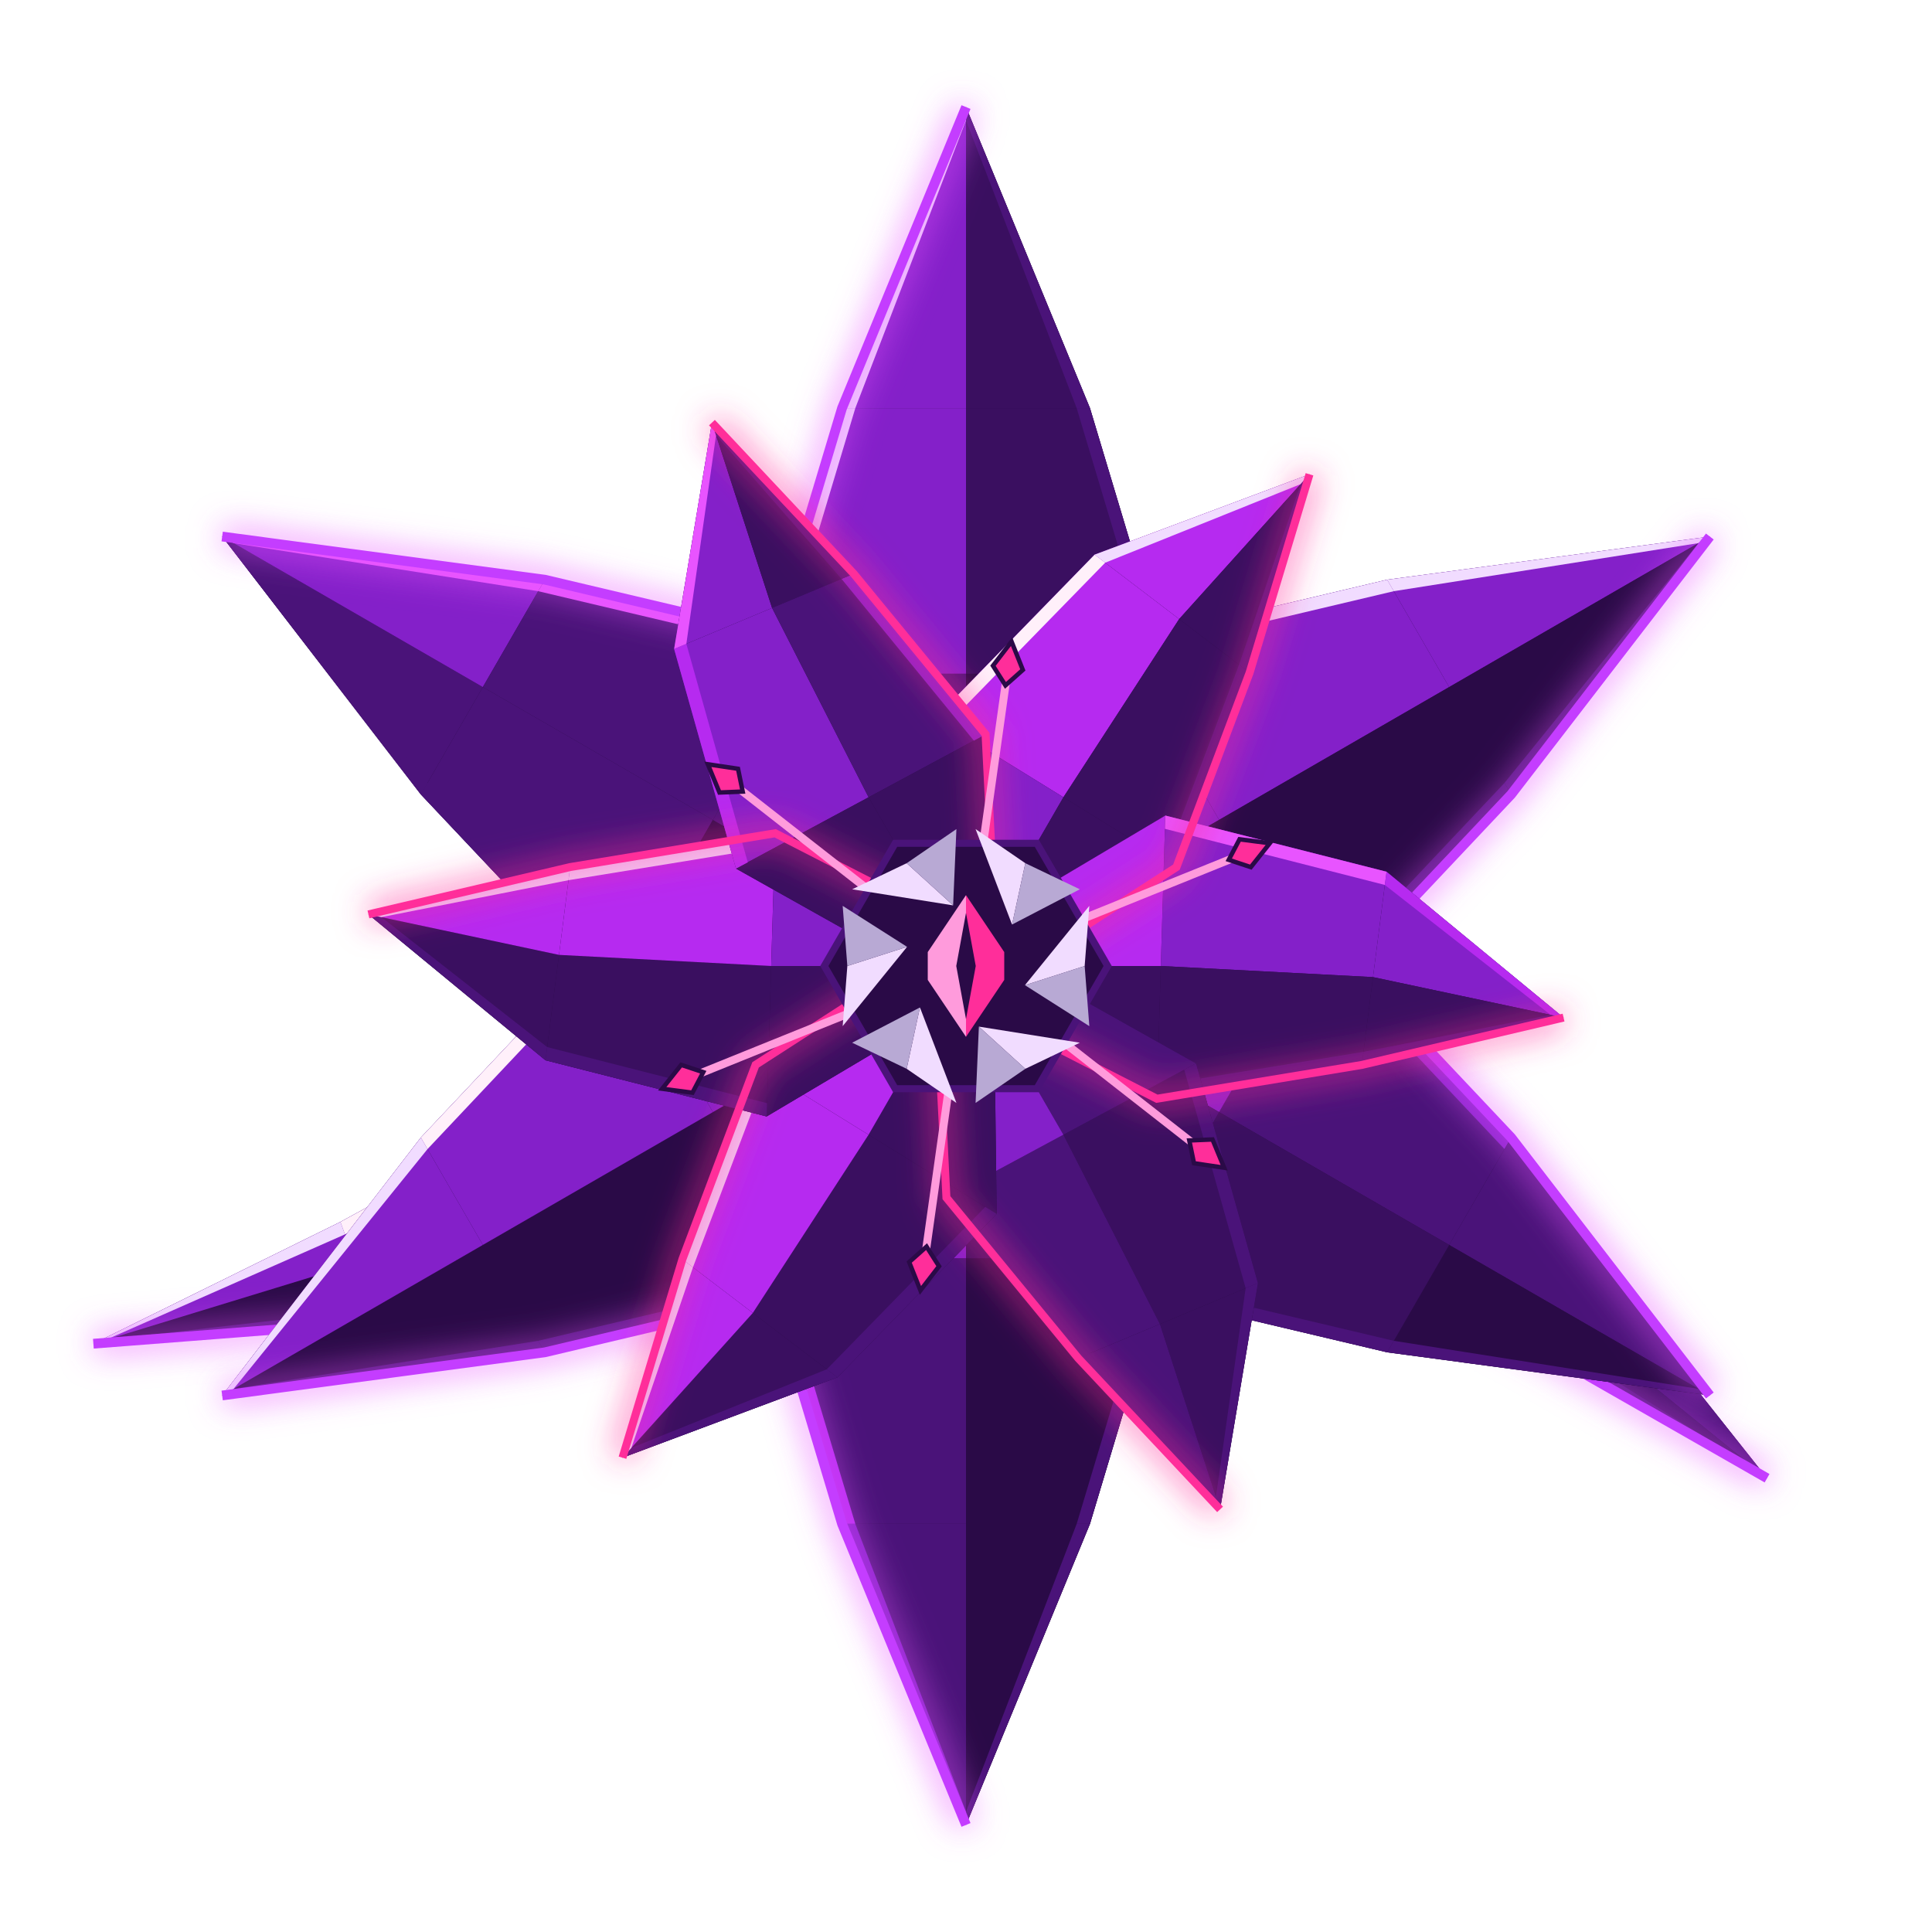
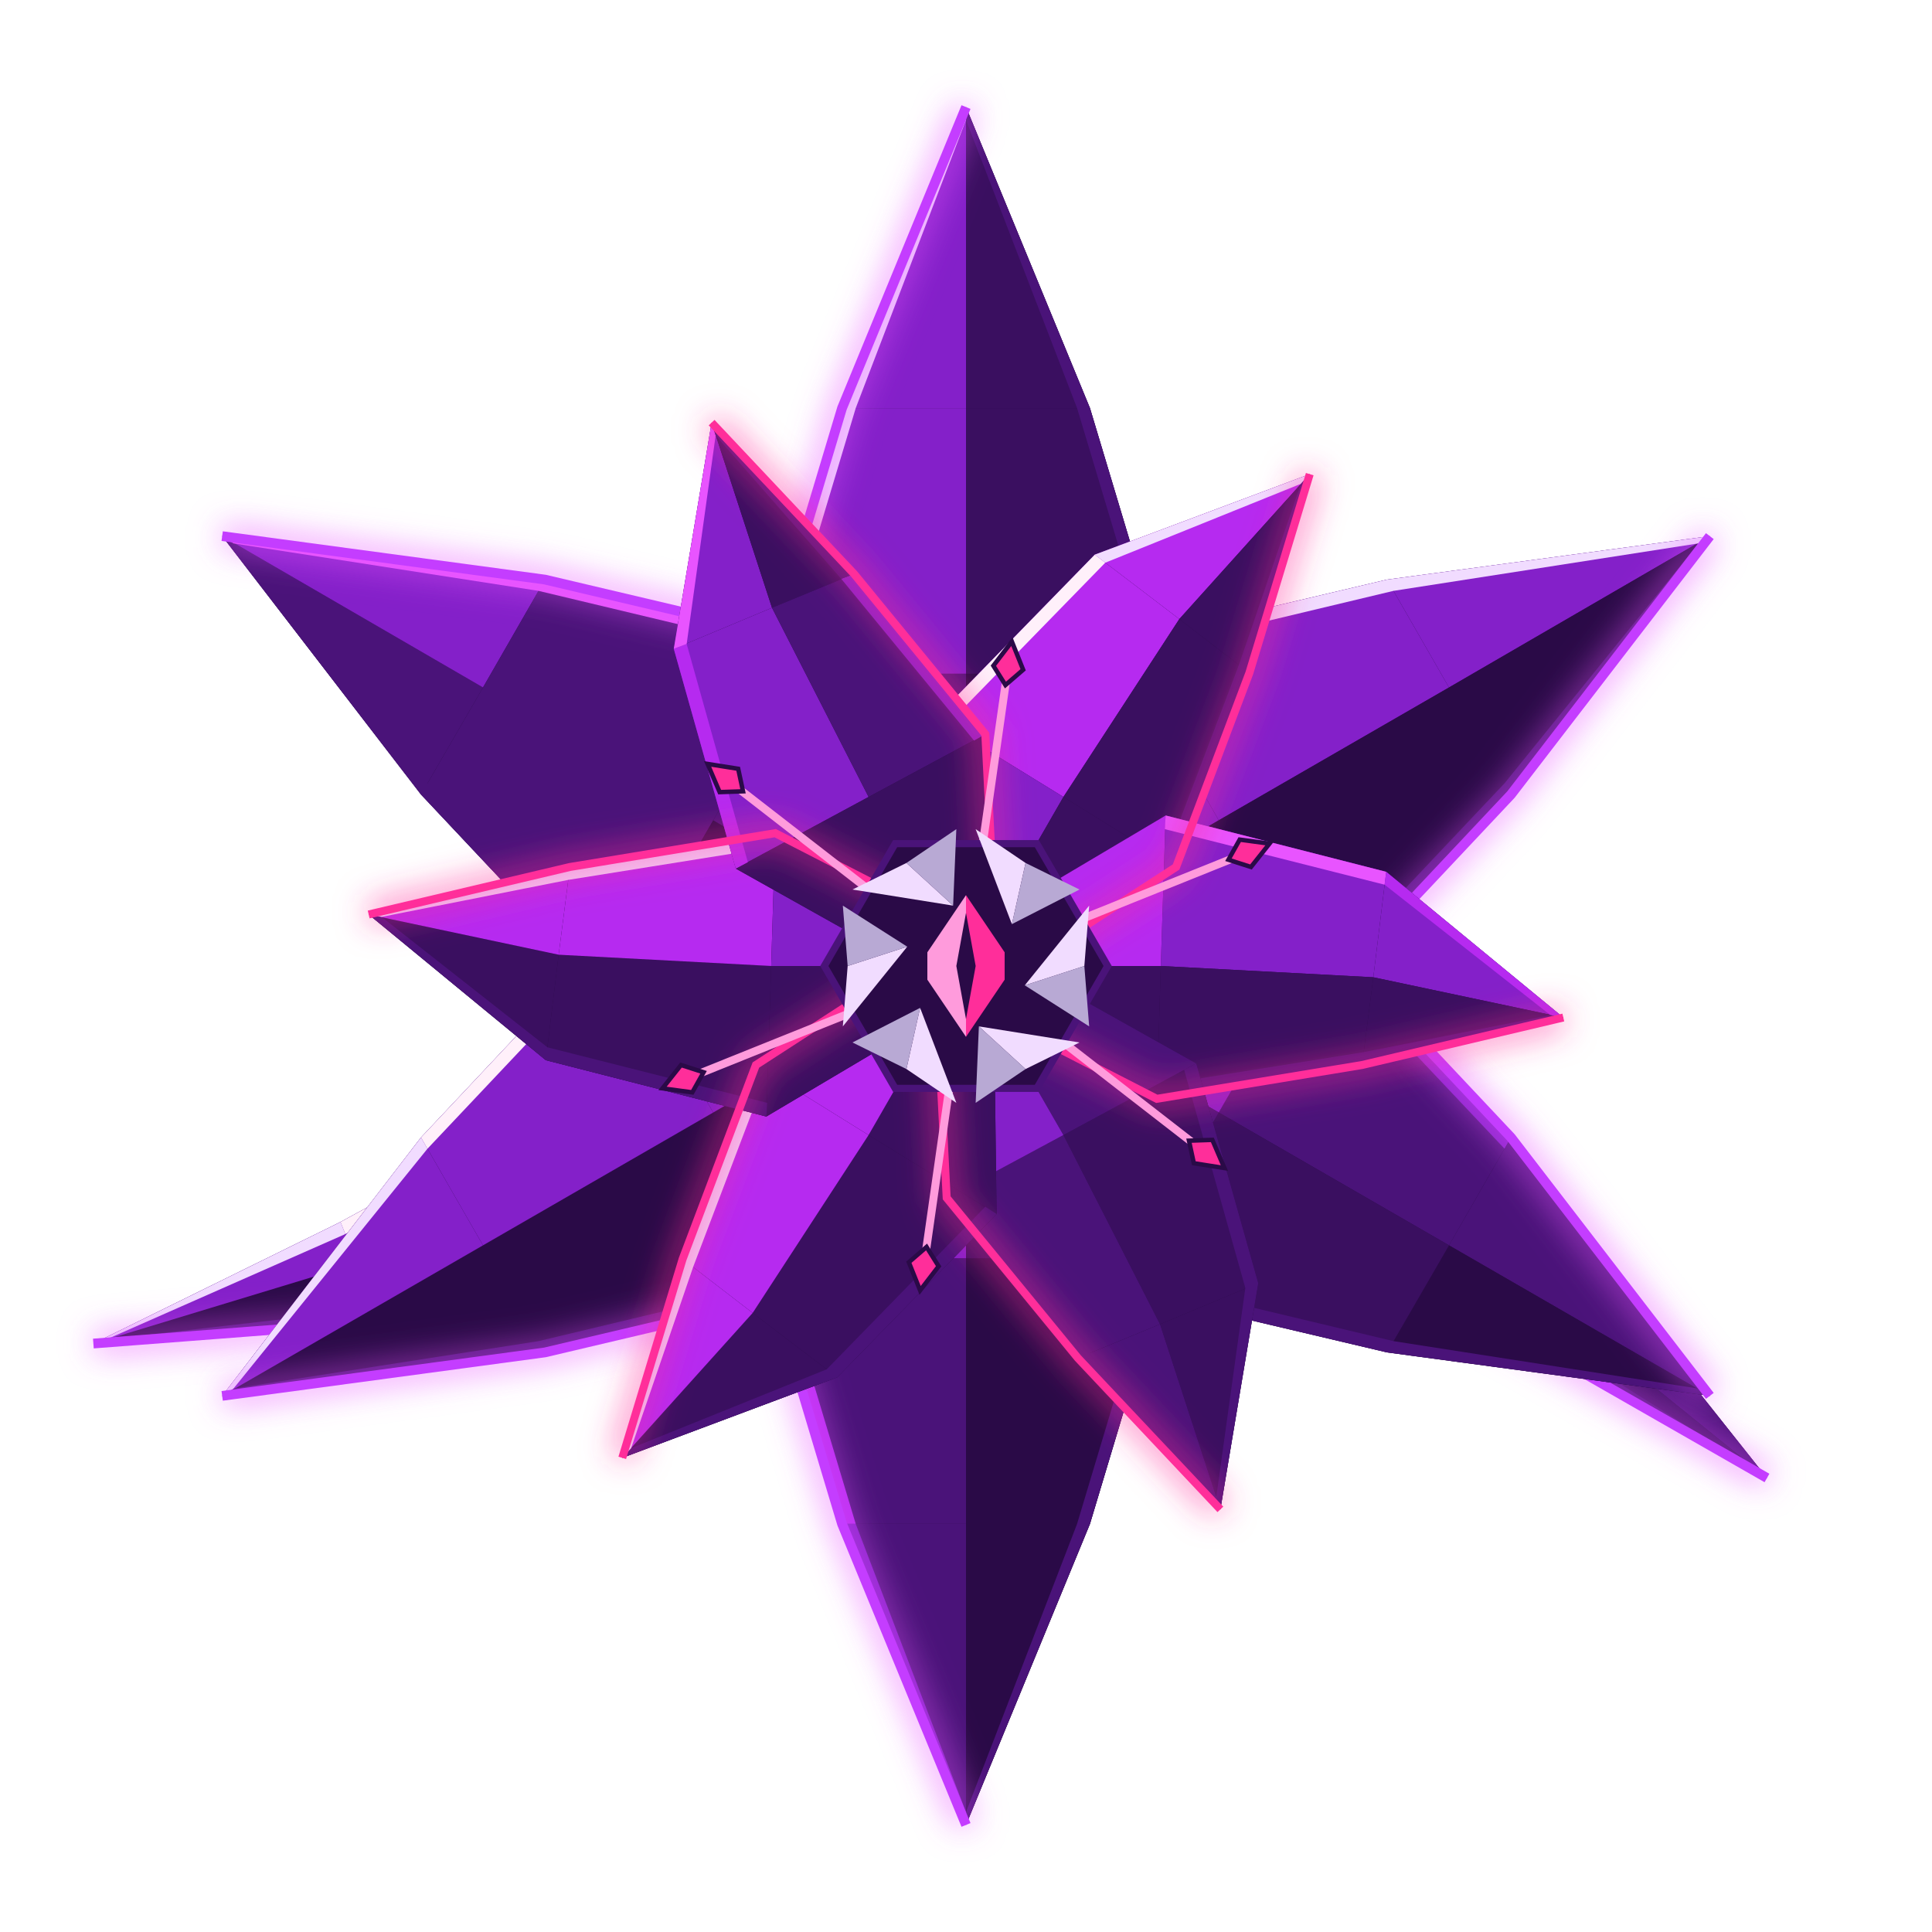
<svg xmlns="http://www.w3.org/2000/svg" viewBox="0 0 240 240" width="240" height="240">
  <defs>
    <filter id="voracious-rose-bloom-glow" filterUnits="userSpaceOnUse" x="0" y="0" width="240" height="240">
      <feGaussianBlur stdDeviation="2" />
    </filter>
  </defs>
-   <path fill="#2a0a47" d="M100.58 130.33L102.12 133.24L80.21 153.6L46.8 164.19L11.6 166.92L42.29 151.79L71.76 135.69L99.03 127.41Z" />
-   <path fill="#2a0a47" d="M44.17 156.96L46.8 164.19L11.6 166.92Z" />
-   <path fill="#8420c9" d="M44.17 156.96L11.6 166.92L42.29 151.79Z" />
-   <path fill="#2a0a47" d="M100.58 130.33L102.12 133.24L80.21 153.6L75.52 143.65Z" />
-   <path fill="#8420c9" d="M100.58 130.33L75.52 143.65L71.76 135.69L99.03 127.41Z" />
-   <path fill="#2a0a47" d="M75.52 143.65L80.21 153.6L46.8 164.19L44.17 156.96Z" />
-   <path fill="#8420c9" d="M75.52 143.65L44.17 156.96L42.29 151.79L71.76 135.69Z" />
-   <path fill="#4a1379" d="M80.21 153.6L46.8 164.19L46.24 162.64L79.51 152.11Z" />
-   <path fill="#4a1379" d="M46.8 164.19L11.6 166.92L13.18 166.43L46.24 162.64Z" />
-   <path fill="#fff0fa" d="M71.76 135.69L42.29 151.79L42.85 153.34L72.46 137.19Z" />
-   <path fill="#f1dcff" d="M42.29 151.79L11.6 166.92L13.18 166.43L42.85 153.34Z" />
-   <path fill="#2a0a47" d="M139.42 130.33L140.97 127.41L170.1 134.2L197.57 155.97L219.51 183.63L189.81 166.65L159.99 151.22L137.88 133.24Z" />
-   <path fill="#4a1379" d="M193.04 162.2L197.57 155.97L219.51 183.63Z" />
-   <path fill="#3a0f60" d="M193.04 162.2L219.51 183.63L189.81 166.65Z" />
-   <path fill="#4a1379" d="M139.42 130.33L140.97 127.41L170.1 134.2L164.48 143.65Z" />
-   <path fill="#3a0f60" d="M139.42 130.33L164.48 143.65L159.99 151.22L137.88 133.24Z" />
-   <path fill="#4a1379" d="M164.48 143.65L170.1 134.2L197.57 155.97L193.04 162.2Z" />
-   <path fill="#3a0f60" d="M164.48 143.65L193.04 162.2L189.81 166.65L159.99 151.22Z" />
-   <path fill="#b62af0" d="M170.1 134.2L197.57 155.97L196.6 157.31L169.26 135.61Z" />
-   <path fill="#4a1379" d="M197.57 155.97L219.51 183.63L218.23 182.59L196.6 157.31Z" />
-   <path fill="#4a1379" d="M159.99 151.22L189.81 166.65L190.78 165.31L160.83 149.8Z" />
-   <path fill="#4a1379" d="M189.81 166.65L219.51 183.63L218.23 182.59L190.78 165.31Z" />
+   <path fill="#2a0a47" d="M100.6 130.3L102.1 133.2L80.2 153.6L46.8 164.2L11.6 166.9L42.3 151.8L71.8 135.7L99 127.4Z" />
+   <path fill="#2a0a47" d="M44.2 157L46.8 164.2L11.6 166.9Z" />
+   <path fill="#8420c9" d="M44.2 157L11.6 166.9L42.3 151.8Z" />
+   <path fill="#2a0a47" d="M100.6 130.3L102.1 133.2L80.2 153.6L75.5 143.7Z" />
+   <path fill="#8420c9" d="M100.6 130.3L75.5 143.7L71.8 135.7L99 127.4Z" />
+   <path fill="#2a0a47" d="M75.5 143.7L80.2 153.6L46.8 164.2L44.2 157Z" />
+   <path fill="#8420c9" d="M75.5 143.7L44.2 157L42.3 151.8L71.8 135.7Z" />
+   <path fill="#4a1379" d="M80.2 153.6L46.8 164.2L46.2 162.6L79.5 152.1ZM46.8 164.2L11.6 166.9L13.2 166.4L46.2 162.6Z" />
+   <path fill="#fff0fa" d="M71.8 135.7L42.3 151.8L42.9 153.3L72.5 137.2Z" />
+   <path fill="#f1dcff" d="M42.3 151.8L11.6 166.9L13.2 166.4L42.9 153.3Z" />
+   <path fill="#2a0a47" d="M139.4 130.3L141 127.4L170.1 134.2L197.6 156L219.5 183.6L189.8 166.6L160 151.2L137.9 133.2Z" />
+   <path fill="#4a1379" d="M193 162.2L197.6 156L219.5 183.6Z" />
+   <path fill="#3a0f60" d="M193 162.2L219.5 183.6L189.8 166.6Z" />
+   <path fill="#4a1379" d="M139.4 130.3L141 127.4L170.1 134.2L164.5 143.7Z" />
+   <path fill="#3a0f60" d="M139.4 130.3L164.5 143.7L160 151.2L137.9 133.2Z" />
+   <path fill="#4a1379" d="M164.5 143.7L170.1 134.2L197.6 156L193 162.2Z" />
+   <path fill="#3a0f60" d="M164.5 143.7L193 162.2L189.8 166.6L160 151.2Z" />
+   <path fill="#b62af0" d="M170.1 134.2L197.6 156L196.6 157.3L169.3 135.6Z" />
+   <path fill="#4a1379" d="M197.6 156L219.5 183.6L218.2 182.6L196.6 157.3ZM160 151.2L189.8 166.6L190.8 165.3L160.8 149.8ZM189.8 166.6L219.5 183.6L218.2 182.6L190.8 165.3Z" />
  <g fill="none" stroke-linejoin="miter">
-     <path stroke="#e854ff" stroke-width="2.64" opacity="0.6" filter="url(#voracious-rose-bloom-glow)" d="M102.12 133.24L80.21 153.6L46.8 164.19L11.6 166.92M219.51 183.63L189.81 166.65L159.99 151.22L137.88 133.24" />
-     <path stroke="#c43dff" stroke-width="1.21" d="M102.12 133.24L80.21 153.6L46.8 164.19L11.6 166.92M219.51 183.63L189.81 166.65L159.99 151.22L137.88 133.24" />
+     <path stroke="#e854ff" stroke-width="2.64" opacity="0.6" filter="url(#voracious-rose-bloom-glow)" d="M102.1 133.2L80.2 153.6L46.8 164.2L11.6 166.9M219.5 183.6L189.8 166.6L160 151.2L137.9 133.2" />
+     <path stroke="#c43dff" stroke-width="1.21" d="M102.1 133.2L80.2 153.6L46.8 164.2L11.6 166.9M219.5 183.6L189.8 166.6L160 151.2L137.9 133.2" />
  </g>
  <path fill="#2a0a47" d="M120 114.5L112.3 114.5L94.7 83.7L104.6 50.7L120 13.3L135.4 50.7L145.3 83.7L127.7 114.5Z" />
  <path fill="#8420c9" d="M120 50.7L104.6 50.7L120 13.3Z" />
  <path fill="#3a0f60" d="M120 50.7L120 13.3L135.4 50.7Z" />
  <path fill="#8420c9" d="M120 83.7L94.7 83.7L104.6 50.7L120 50.7Z" />
  <path fill="#3a0f60" d="M120 83.7L120 50.7L135.4 50.7L145.3 83.7Z" />
  <path fill="#4a1379" d="M120 114.5L112.3 114.5L94.7 83.7L120 83.7Z" />
  <path fill="#2a0a47" d="M120 114.5L120 83.7L145.3 83.7L127.7 114.5Z" />
-   <path fill="#f1dcff" d="M94.7 83.7L104.6 50.7L106.25 50.7L96.35 83.7Z" />
-   <path fill="#f1dcff" d="M104.6 50.7L120 13.3L120 14.95L106.25 50.7Z" />
-   <path fill="#4a1379" d="M145.3 83.7L135.4 50.7L133.75 50.7L143.65 83.7Z" />
-   <path fill="#4a1379" d="M135.4 50.7L120 13.3L120 14.95L133.75 50.7Z" />
-   <path fill="#2a0a47" d="M124.76 117.25L120.91 110.58L138.79 79.94L172.32 72.01L212.4 66.65L187.72 98.69L164.09 123.76L128.61 123.92Z" />
-   <path fill="#8420c9" d="M180.02 85.35L172.32 72.01L212.4 66.65Z" />
-   <path fill="#2a0a47" d="M180.02 85.35L212.4 66.65L187.72 98.69Z" />
-   <path fill="#8420c9" d="M151.44 101.85L138.79 79.94L172.32 72.01L180.02 85.35Z" />
-   <path fill="#2a0a47" d="M151.44 101.85L180.02 85.35L187.72 98.69L164.09 123.76Z" />
-   <path fill="#8420c9" d="M124.76 117.25L120.91 110.58L138.79 79.94L151.44 101.85Z" />
-   <path fill="#2a0a47" d="M124.76 117.25L151.44 101.85L164.09 123.76L128.61 123.92Z" />
-   <path fill="#f1dcff" d="M138.79 79.94L172.32 72.01L173.14 73.44L139.61 81.37Z" />
-   <path fill="#f1dcff" d="M172.32 72.01L212.4 66.65L210.98 67.47L173.14 73.44Z" />
-   <path fill="#4a1379" d="M164.09 123.76L187.72 98.69L186.89 97.26L163.26 122.33Z" />
-   <path fill="#4a1379" d="M187.72 98.69L212.4 66.65L210.98 67.47L186.89 97.26Z" />
-   <path fill="#2a0a47" d="M124.76 122.75L128.61 116.08L164.09 116.24L187.72 141.31L212.4 173.35L172.32 167.99L138.79 160.06L120.91 129.42Z" />
-   <path fill="#4a1379" d="M180.02 154.65L187.72 141.31L212.4 173.35Z" />
-   <path fill="#2a0a47" d="M180.02 154.65L212.4 173.35L172.32 167.99Z" />
-   <path fill="#4a1379" d="M151.44 138.15L164.09 116.24L187.72 141.31L180.02 154.65Z" />
-   <path fill="#3a0f60" d="M151.44 138.15L180.02 154.65L172.32 167.99L138.79 160.06Z" />
-   <path fill="#8420c9" d="M124.76 122.75L128.61 116.08L164.09 116.24L151.44 138.15Z" />
-   <path fill="#4a1379" d="M124.76 122.75L151.44 138.15L138.79 160.06L120.91 129.42Z" />
-   <path fill="#8420c9" d="M164.09 116.24L187.72 141.31L186.89 142.74L163.26 117.67Z" />
-   <path fill="#4a1379" d="M187.72 141.31L212.4 173.35L210.98 172.53L186.89 142.74Z" />
-   <path fill="#4a1379" d="M138.79 160.06L172.32 167.99L173.14 166.56L139.61 158.63Z" />
-   <path fill="#4a1379" d="M172.32 167.99L212.4 173.35L210.98 172.53L173.14 166.56Z" />
+   <path fill="#f1dcff" d="M94.7 83.7L104.6 50.7L106.3 50.7L96.4 83.7ZM104.6 50.7L120 13.3L120 14.9L106.3 50.7Z" />
+   <path fill="#4a1379" d="M145.3 83.7L135.4 50.7L133.8 50.7L143.7 83.7ZM135.4 50.7L120 13.3L120 14.9L133.8 50.7Z" />
+   <path fill="#2a0a47" d="M124.8 117.3L120.9 110.6L138.8 79.9L172.3 72L212.4 66.6L187.7 98.7L164.1 123.8L128.6 123.9Z" />
+   <path fill="#8420c9" d="M180 85.4L172.3 72L212.4 66.6Z" />
+   <path fill="#2a0a47" d="M180 85.4L212.4 66.6L187.7 98.7Z" />
+   <path fill="#8420c9" d="M151.4 101.9L138.8 79.9L172.3 72L180 85.4Z" />
+   <path fill="#2a0a47" d="M151.4 101.9L180 85.4L187.7 98.7L164.1 123.8Z" />
+   <path fill="#8420c9" d="M124.8 117.3L120.9 110.6L138.8 79.9L151.4 101.9Z" />
+   <path fill="#2a0a47" d="M124.8 117.3L151.4 101.9L164.1 123.8L128.6 123.9Z" />
+   <path fill="#f1dcff" d="M138.8 79.9L172.3 72L173.1 73.4L139.6 81.4ZM172.3 72L212.4 66.6L211 67.5L173.1 73.4Z" />
+   <path fill="#4a1379" d="M164.1 123.8L187.7 98.7L186.9 97.3L163.3 122.3ZM187.7 98.7L212.4 66.6L211 67.5L186.9 97.3Z" />
+   <path fill="#2a0a47" d="M124.8 122.8L128.6 116.1L164.1 116.2L187.7 141.3L212.4 173.4L172.3 168L138.8 160.1L120.9 129.4Z" />
+   <path fill="#4a1379" d="M180 154.7L187.7 141.3L212.4 173.4Z" />
+   <path fill="#2a0a47" d="M180 154.7L212.4 173.4L172.3 168Z" />
+   <path fill="#4a1379" d="M151.4 138.2L164.1 116.2L187.7 141.3L180 154.7Z" />
+   <path fill="#3a0f60" d="M151.4 138.2L180 154.7L172.3 168L138.8 160.1Z" />
+   <path fill="#8420c9" d="M124.8 122.8L128.6 116.1L164.1 116.2L151.4 138.2Z" />
+   <path fill="#4a1379" d="M124.8 122.8L151.4 138.2L138.8 160.1L120.9 129.4Z" />
+   <path fill="#8420c9" d="M164.1 116.2L187.7 141.3L186.9 142.7L163.3 117.7Z" />
+   <path fill="#4a1379" d="M187.7 141.3L212.4 173.4L211 172.5L186.9 142.7ZM138.8 160.1L172.3 168L173.1 166.6L139.6 158.6ZM172.3 168L212.4 173.4L211 172.5L173.1 166.6Z" />
  <path fill="#2a0a47" d="M120 125.5L127.7 125.5L145.3 156.3L135.4 189.3L120 226.7L104.6 189.3L94.7 156.3L112.3 125.5Z" />
  <path fill="#2a0a47" d="M120 189.3L135.4 189.3L120 226.7Z" />
  <path fill="#4a1379" d="M120 189.3L120 226.7L104.6 189.3Z" />
  <path fill="#2a0a47" d="M120 156.3L145.3 156.3L135.4 189.3L120 189.3Z" />
  <path fill="#4a1379" d="M120 156.3L120 189.3L104.6 189.3L94.7 156.3Z" />
  <path fill="#3a0f60" d="M120 125.5L127.7 125.5L145.3 156.3L120 156.3Z" />
  <path fill="#8420c9" d="M120 125.5L120 156.3L94.7 156.3L112.3 125.5Z" />
-   <path fill="#4a1379" d="M145.3 156.3L135.4 189.3L133.75 189.3L143.65 156.3Z" />
-   <path fill="#4a1379" d="M135.4 189.3L120 226.7L120 225.05L133.75 189.3Z" />
-   <path fill="#b62af0" d="M94.7 156.3L104.6 189.3L106.25 189.3L96.35 156.3Z" />
-   <path fill="#8420c9" d="M104.6 189.3L120 226.7L120 225.05L106.25 189.3Z" />
-   <path fill="#2a0a47" d="M115.24 122.75L119.09 129.42L101.21 160.06L67.68 167.99L27.6 173.35L52.28 141.31L75.91 116.24L111.39 116.08Z" />
-   <path fill="#2a0a47" d="M59.98 154.65L67.68 167.99L27.6 173.35Z" />
-   <path fill="#8420c9" d="M59.98 154.65L27.6 173.35L52.28 141.31Z" />
-   <path fill="#2a0a47" d="M88.56 138.15L101.21 160.06L67.68 167.99L59.98 154.65Z" />
-   <path fill="#8420c9" d="M88.56 138.15L59.98 154.65L52.28 141.31L75.91 116.24Z" />
-   <path fill="#2a0a47" d="M115.24 122.75L119.09 129.42L101.21 160.06L88.56 138.15Z" />
-   <path fill="#8420c9" d="M115.24 122.75L88.56 138.15L75.91 116.24L111.39 116.08Z" />
-   <path fill="#4a1379" d="M101.21 160.06L67.68 167.99L66.86 166.56L100.39 158.63Z" />
-   <path fill="#4a1379" d="M67.68 167.99L27.6 173.35L29.02 172.53L66.86 166.56Z" />
-   <path fill="#fff0fa" d="M75.91 116.24L52.28 141.31L53.11 142.74L76.74 117.67Z" />
-   <path fill="#f1dcff" d="M52.28 141.31L27.6 173.35L29.02 172.53L53.11 142.74Z" />
-   <path fill="#2a0a47" d="M115.24 117.25L111.39 123.92L75.91 123.76L52.28 98.69L27.6 66.65L67.68 72.01L101.21 79.94L119.09 110.58Z" />
-   <path fill="#4a1379" d="M59.98 85.35L52.28 98.69L27.6 66.65Z" />
-   <path fill="#8420c9" d="M59.98 85.35L27.6 66.65L67.68 72.01Z" />
-   <path fill="#4a1379" d="M88.56 101.85L75.91 123.76L52.28 98.69L59.98 85.35Z" />
-   <path fill="#4a1379" d="M88.56 101.85L59.98 85.35L67.68 72.01L101.21 79.94Z" />
-   <path fill="#2a0a47" d="M115.24 117.25L111.39 123.92L75.91 123.76L88.56 101.85Z" />
-   <path fill="#4a1379" d="M115.24 117.25L88.56 101.85L101.21 79.94L119.09 110.58Z" />
-   <path fill="#4a1379" d="M75.91 123.76L52.28 98.69L53.11 97.26L76.74 122.33Z" />
-   <path fill="#4a1379" d="M52.28 98.69L27.6 66.65L29.02 67.47L53.11 97.26Z" />
-   <path fill="#e854ff" d="M101.21 79.94L67.68 72.01L66.86 73.44L100.39 81.37Z" />
-   <path fill="#e854ff" d="M67.68 72.01L27.6 66.65L29.02 67.47L66.86 73.44Z" />
+   <path fill="#4a1379" d="M145.3 156.3L135.4 189.3L133.8 189.3L143.7 156.3ZM135.4 189.3L120 226.7L120 225.1L133.8 189.3Z" />
+   <path fill="#b62af0" d="M94.7 156.3L104.6 189.3L106.3 189.3L96.4 156.3Z" />
+   <path fill="#8420c9" d="M104.6 189.3L120 226.7L120 225.1L106.3 189.3Z" />
+   <path fill="#2a0a47" d="M115.2 122.8L119.1 129.4L101.2 160.1L67.7 168L27.6 173.4L52.3 141.3L75.9 116.2L111.4 116.1Z" />
+   <path fill="#2a0a47" d="M60 154.7L67.7 168L27.6 173.4Z" />
+   <path fill="#8420c9" d="M60 154.7L27.6 173.4L52.3 141.3Z" />
+   <path fill="#2a0a47" d="M88.6 138.2L101.2 160.1L67.7 168L60 154.7Z" />
+   <path fill="#8420c9" d="M88.6 138.2L60 154.7L52.3 141.3L75.9 116.2Z" />
+   <path fill="#2a0a47" d="M115.2 122.8L119.1 129.4L101.2 160.1L88.6 138.2Z" />
+   <path fill="#8420c9" d="M115.2 122.8L88.6 138.2L75.9 116.2L111.4 116.1Z" />
+   <path fill="#4a1379" d="M101.2 160.1L67.7 168L66.9 166.6L100.4 158.6ZM67.7 168L27.6 173.4L29 172.5L66.9 166.6Z" />
+   <path fill="#fff0fa" d="M75.9 116.2L52.3 141.3L53.1 142.7L76.7 117.7Z" />
+   <path fill="#f1dcff" d="M52.3 141.3L27.6 173.4L29 172.5L53.1 142.7Z" />
+   <path fill="#2a0a47" d="M115.2 117.3L111.4 123.9L75.9 123.8L52.3 98.7L27.6 66.6L67.7 72L101.2 79.9L119.1 110.6Z" />
+   <path fill="#4a1379" d="M60 85.4L52.3 98.7L27.6 66.6Z" />
+   <path fill="#8420c9" d="M60 85.4L27.6 66.6L67.7 72Z" />
+   <path fill="#4a1379" d="M88.6 101.9L75.9 123.8L52.3 98.7L60 85.4ZM88.6 101.9L60 85.4L67.7 72L101.2 79.9Z" />
+   <path fill="#2a0a47" d="M115.2 117.3L111.4 123.9L75.9 123.8L88.6 101.9Z" />
+   <path fill="#4a1379" d="M115.2 117.3L88.6 101.9L101.2 79.9L119.1 110.6ZM75.9 123.8L52.3 98.7L53.1 97.3L76.7 122.3ZM52.3 98.7L27.6 66.6L29 67.5L53.1 97.3Z" />
+   <path fill="#e854ff" d="M101.2 79.9L67.7 72L66.9 73.4L100.4 81.4ZM67.7 72L27.6 66.6L29 67.5L66.9 73.4Z" />
  <g fill="none" stroke-linejoin="miter">
-     <path stroke="#e854ff" stroke-width="2.64" opacity="0.6" filter="url(#voracious-rose-bloom-glow)" d="M112.3 114.5L94.7 83.7L104.6 50.7L120 13.3M212.4 66.65L187.72 98.69L164.09 123.76L128.61 123.92M128.61 116.08L164.09 116.24L187.72 141.31L212.4 173.35M120 226.7L104.6 189.3L94.7 156.3L112.3 125.5M119.09 129.42L101.21 160.06L67.68 167.99L27.6 173.35M27.6 66.65L67.68 72.01L101.21 79.94L119.09 110.58" />
-     <path stroke="#c43dff" stroke-width="1.21" d="M112.3 114.5L94.7 83.7L104.6 50.7L120 13.3M212.4 66.65L187.72 98.69L164.09 123.76L128.61 123.92M128.61 116.08L164.09 116.24L187.72 141.31L212.4 173.35M120 226.7L104.6 189.3L94.7 156.3L112.3 125.5M119.09 129.42L101.21 160.06L67.68 167.99L27.6 173.35M27.6 66.65L67.68 72.01L101.21 79.94L119.09 110.58" />
+     <path stroke="#e854ff" stroke-width="2.64" opacity="0.6" filter="url(#voracious-rose-bloom-glow)" d="M112.3 114.5L94.7 83.7L104.6 50.7L120 13.3M212.4 66.6L187.7 98.7L164.1 123.8L128.6 123.9M128.6 116.1L164.1 116.2L187.7 141.3L212.4 173.4M120 226.7L104.6 189.3L94.7 156.3L112.3 125.5M119.1 129.4L101.2 160.1L67.7 168L27.6 173.4M27.6 66.6L67.7 72L101.2 79.9L119.1 110.6" />
+     <path stroke="#c43dff" stroke-width="1.21" d="M112.3 114.5L94.7 83.7L104.6 50.7L120 13.3M212.4 66.6L187.7 98.7L164.1 123.8L128.6 123.9M128.6 116.1L164.1 116.2L187.7 141.3L212.4 173.4M120 226.7L104.6 189.3L94.7 156.3L112.3 125.5M119.1 129.4L101.2 160.1L67.7 168L27.6 173.4M27.6 66.6L67.7 72L101.2 79.9L119.1 110.6" />
  </g>
-   <path fill="#2a0a47" d="M122.2 116.19L116.48 112.89L116.19 89.21L135.98 68.9L162.67 58.92L155.23 83.57L146.14 107.72L127.92 119.49Z" />
-   <path fill="#b62af0" d="M146.48 76.9L135.98 68.9L162.67 58.92Z" />
-   <path fill="#3a0f60" d="M146.48 76.9L162.67 58.92L155.23 83.57Z" />
-   <path fill="#b62af0" d="M132.1 99.04L116.19 89.21L135.98 68.9L146.48 76.9Z" />
-   <path fill="#3a0f60" d="M132.1 99.04L146.48 76.9L155.23 83.57L146.14 107.72Z" />
-   <path fill="#8420c9" d="M122.2 116.19L116.48 112.89L116.19 89.21L132.1 99.04Z" />
-   <path fill="#3a0f60" d="M122.2 116.19L132.1 99.04L146.14 107.72L127.92 119.49Z" />
-   <path fill="#fff0fa" d="M116.19 89.21L135.98 68.9L137.29 69.9L117.6 90.08Z" />
-   <path fill="#f1dcff" d="M135.98 68.9L162.67 58.92L161.57 60.14L137.29 69.9Z" />
-   <path fill="#4a1379" d="M146.14 107.72L155.23 83.57L153.92 82.57L144.73 106.85Z" />
-   <path fill="#4a1379" d="M155.23 83.57L162.67 58.92L161.57 60.14L153.92 82.57Z" />
-   <path fill="#2a0a47" d="M124.4 120L124.4 113.4L144.76 101.31L172.24 108.29L194.23 126.41L169.17 132.29L143.71 136.49L124.4 126.6Z" />
-   <path fill="#8420c9" d="M170.56 121.38L172.24 108.29L194.23 126.41Z" />
-   <path fill="#3a0f60" d="M170.56 121.38L194.23 126.41L169.17 132.29Z" />
-   <path fill="#8420c9" d="M144.2 120L144.76 101.31L172.24 108.29L170.56 121.38Z" />
-   <path fill="#3a0f60" d="M144.2 120L170.56 121.38L169.17 132.29L143.71 136.49Z" />
-   <path fill="#b62af0" d="M124.4 120L124.4 113.4L144.76 101.31L144.2 120Z" />
-   <path fill="#3a0f60" d="M124.4 120L144.2 120L143.71 136.49L124.4 126.6Z" />
-   <path fill="#e854ff" d="M144.76 101.31L172.24 108.29L172.03 109.93L144.71 102.96Z" />
-   <path fill="#b62af0" d="M172.24 108.29L194.23 126.41L192.62 126.07L172.03 109.93Z" />
-   <path fill="#4a1379" d="M143.71 136.49L169.17 132.29L169.38 130.66L143.76 134.84Z" />
-   <path fill="#4a1379" d="M169.17 132.29L194.23 126.41L192.62 126.07L169.38 130.66Z" />
-   <path fill="#2a0a47" d="M122.2 123.81L127.92 120.51L148.57 132.1L156.26 159.39L151.56 187.5L133.94 168.72L117.57 148.78L116.48 127.11Z" />
-   <path fill="#3a0f60" d="M144.09 164.48L156.26 159.39L151.56 187.5Z" />
-   <path fill="#4a1379" d="M144.09 164.48L151.56 187.5L133.94 168.72Z" />
-   <path fill="#3a0f60" d="M132.1 140.96L148.57 132.1L156.26 159.39L144.09 164.48Z" />
-   <path fill="#4a1379" d="M132.1 140.96L144.09 164.48L133.94 168.72L117.57 148.78Z" />
-   <path fill="#4a1379" d="M122.2 123.81L127.92 120.51L148.57 132.1L132.1 140.96Z" />
-   <path fill="#8420c9" d="M122.2 123.81L132.1 140.96L117.57 148.78L116.48 127.11Z" />
-   <path fill="#4a1379" d="M148.57 132.1L156.26 159.39L154.74 160.02L147.11 132.88Z" />
-   <path fill="#4a1379" d="M156.26 159.39L151.56 187.5L151.05 185.93L154.74 160.02Z" />
-   <path fill="#4a1379" d="M117.57 148.78L133.94 168.72L135.46 168.09L119.02 147.99Z" />
-   <path fill="#4a1379" d="M133.94 168.72L151.56 187.5L151.05 185.93L135.46 168.09Z" />
-   <path fill="#2a0a47" d="M117.8 123.81L123.52 127.11L123.81 150.79L104.02 171.1L77.33 181.08L84.77 156.43L93.86 132.28L112.08 120.51Z" />
-   <path fill="#3a0f60" d="M93.52 163.1L104.02 171.1L77.33 181.08Z" />
-   <path fill="#b62af0" d="M93.52 163.1L77.33 181.08L84.77 156.43Z" />
-   <path fill="#3a0f60" d="M107.9 140.96L123.81 150.79L104.02 171.1L93.52 163.1Z" />
-   <path fill="#b62af0" d="M107.9 140.96L93.52 163.1L84.77 156.43L93.86 132.28Z" />
-   <path fill="#3a0f60" d="M117.8 123.81L123.52 127.11L123.81 150.79L107.9 140.96Z" />
-   <path fill="#b62af0" d="M117.8 123.81L107.9 140.96L93.86 132.28L112.08 120.51Z" />
-   <path fill="#4a1379" d="M123.81 150.79L104.02 171.1L102.71 170.1L122.4 149.92Z" />
-   <path fill="#4a1379" d="M104.02 171.1L77.33 181.08L78.43 179.86L102.71 170.1Z" />
-   <path fill="#f1dcff" d="M93.86 132.28L84.77 156.43L86.08 157.43L95.27 133.15Z" />
-   <path fill="#f1dcff" d="M84.77 156.43L77.33 181.08L78.43 179.86L86.08 157.43Z" />
-   <path fill="#2a0a47" d="M115.6 120L115.6 126.6L95.24 138.69L67.76 131.71L45.77 113.59L70.83 107.71L96.29 103.51L115.6 113.4Z" />
-   <path fill="#3a0f60" d="M69.44 118.62L67.76 131.71L45.77 113.59Z" />
-   <path fill="#b62af0" d="M69.44 118.62L45.77 113.59L70.83 107.71Z" />
-   <path fill="#3a0f60" d="M95.8 120L95.24 138.69L67.76 131.71L69.44 118.62Z" />
-   <path fill="#b62af0" d="M95.8 120L69.44 118.62L70.83 107.71L96.29 103.51Z" />
-   <path fill="#3a0f60" d="M115.6 120L115.6 126.6L95.24 138.69L95.8 120Z" />
-   <path fill="#8420c9" d="M115.6 120L95.8 120L96.29 103.51L115.6 113.4Z" />
-   <path fill="#4a1379" d="M95.24 138.69L67.76 131.71L67.97 130.07L95.29 137.04Z" />
-   <path fill="#4a1379" d="M67.76 131.71L45.77 113.59L47.38 113.93L67.97 130.07Z" />
-   <path fill="#f1dcff" d="M96.29 103.51L70.83 107.71L70.62 109.34L96.24 105.16Z" />
-   <path fill="#f1dcff" d="M70.83 107.71L45.77 113.59L47.38 113.93L70.62 109.34Z" />
-   <path fill="#2a0a47" d="M117.8 116.19L112.08 119.49L91.43 107.9L83.74 80.61L88.44 52.5L106.06 71.28L122.43 91.22L123.52 112.89Z" />
-   <path fill="#8420c9" d="M95.91 75.52L83.74 80.61L88.44 52.5Z" />
-   <path fill="#3a0f60" d="M95.91 75.52L88.44 52.5L106.06 71.28Z" />
-   <path fill="#8420c9" d="M107.9 99.04L91.43 107.9L83.74 80.61L95.91 75.52Z" />
-   <path fill="#4a1379" d="M107.9 99.04L95.91 75.52L106.06 71.28L122.43 91.22Z" />
-   <path fill="#3a0f60" d="M117.8 116.19L112.08 119.49L91.43 107.9L107.9 99.04Z" />
-   <path fill="#3a0f60" d="M117.8 116.19L107.9 99.04L122.43 91.22L123.52 112.89Z" />
-   <path fill="#b62af0" d="M91.43 107.9L83.74 80.61L85.26 79.98L92.89 107.12Z" />
-   <path fill="#e854ff" d="M83.74 80.61L88.44 52.5L88.95 54.07L85.26 79.98Z" />
-   <path fill="#8420c9" d="M122.43 91.22L106.06 71.28L104.54 71.91L120.98 92.01Z" />
-   <path fill="#4a1379" d="M106.06 71.28L88.44 52.5L88.95 54.07L104.54 71.91Z" />
+   <path fill="#2a0a47" d="M122.2 116.2L116.5 112.9L116.2 89.2L136 68.9L162.7 58.9L155.2 83.6L146.1 107.7L127.9 119.5Z" />
+   <path fill="#b62af0" d="M146.5 76.9L136 68.9L162.7 58.9Z" />
+   <path fill="#3a0f60" d="M146.5 76.9L162.7 58.9L155.2 83.6Z" />
+   <path fill="#b62af0" d="M132.1 99L116.2 89.2L136 68.9L146.5 76.9Z" />
+   <path fill="#3a0f60" d="M132.1 99L146.5 76.9L155.2 83.6L146.1 107.7Z" />
+   <path fill="#8420c9" d="M122.2 116.2L116.5 112.9L116.2 89.2L132.1 99Z" />
+   <path fill="#3a0f60" d="M122.2 116.2L132.1 99L146.1 107.7L127.9 119.5Z" />
+   <path fill="#fff0fa" d="M116.2 89.2L136 68.9L137.3 69.9L117.6 90.1Z" />
+   <path fill="#f1dcff" d="M136 68.9L162.7 58.9L161.6 60.1L137.3 69.9Z" />
+   <path fill="#4a1379" d="M146.1 107.7L155.2 83.6L153.9 82.6L144.7 106.8ZM155.2 83.6L162.7 58.9L161.6 60.1L153.9 82.6Z" />
+   <path fill="#2a0a47" d="M124.4 120L124.4 113.4L144.8 101.3L172.2 108.3L194.2 126.4L169.2 132.3L143.7 136.5L124.4 126.6Z" />
+   <path fill="#8420c9" d="M170.6 121.4L172.2 108.3L194.2 126.4Z" />
+   <path fill="#3a0f60" d="M170.6 121.4L194.2 126.4L169.2 132.3Z" />
+   <path fill="#8420c9" d="M144.2 120L144.8 101.3L172.2 108.3L170.6 121.4Z" />
+   <path fill="#3a0f60" d="M144.2 120L170.6 121.4L169.2 132.3L143.7 136.5Z" />
+   <path fill="#b62af0" d="M124.4 120L124.4 113.4L144.8 101.3L144.2 120Z" />
+   <path fill="#3a0f60" d="M124.4 120L144.2 120L143.7 136.5L124.4 126.6Z" />
+   <path fill="#e854ff" d="M144.8 101.3L172.2 108.3L172 109.9L144.7 103Z" />
+   <path fill="#b62af0" d="M172.2 108.3L194.2 126.4L192.6 126.1L172 109.9Z" />
+   <path fill="#4a1379" d="M143.7 136.5L169.2 132.3L169.4 130.7L143.8 134.8ZM169.2 132.3L194.2 126.4L192.6 126.1L169.4 130.7Z" />
+   <path fill="#2a0a47" d="M122.2 123.8L127.9 120.5L148.6 132.1L156.3 159.4L151.6 187.5L133.9 168.7L117.6 148.8L116.5 127.1Z" />
+   <path fill="#3a0f60" d="M144.1 164.5L156.3 159.4L151.6 187.5Z" />
+   <path fill="#4a1379" d="M144.1 164.5L151.6 187.5L133.9 168.7Z" />
+   <path fill="#3a0f60" d="M132.1 141L148.6 132.1L156.3 159.4L144.1 164.5Z" />
+   <path fill="#4a1379" d="M132.1 141L144.1 164.5L133.9 168.7L117.6 148.8ZM122.2 123.8L127.9 120.5L148.6 132.1L132.1 141Z" />
+   <path fill="#8420c9" d="M122.2 123.8L132.1 141L117.6 148.8L116.5 127.1Z" />
+   <path fill="#4a1379" d="M148.6 132.1L156.3 159.4L154.7 160L147.1 132.9ZM156.3 159.4L151.6 187.5L151.1 185.9L154.7 160ZM117.6 148.8L133.9 168.7L135.5 168.1L119 148ZM133.9 168.7L151.6 187.5L151.1 185.9L135.5 168.1Z" />
+   <path fill="#2a0a47" d="M117.8 123.8L123.5 127.1L123.8 150.8L104 171.1L77.3 181.1L84.8 156.4L93.9 132.3L112.1 120.5Z" />
+   <path fill="#3a0f60" d="M93.5 163.1L104 171.1L77.3 181.1Z" />
+   <path fill="#b62af0" d="M93.5 163.1L77.3 181.1L84.8 156.4Z" />
+   <path fill="#3a0f60" d="M107.9 141L123.8 150.8L104 171.1L93.5 163.1Z" />
+   <path fill="#b62af0" d="M107.9 141L93.5 163.1L84.8 156.4L93.9 132.3Z" />
+   <path fill="#3a0f60" d="M117.8 123.8L123.5 127.1L123.8 150.8L107.9 141Z" />
+   <path fill="#b62af0" d="M117.8 123.8L107.9 141L93.9 132.3L112.1 120.5Z" />
+   <path fill="#4a1379" d="M123.8 150.8L104 171.1L102.7 170.1L122.4 149.9ZM104 171.1L77.3 181.1L78.4 179.9L102.7 170.1Z" />
+   <path fill="#f1dcff" d="M93.9 132.3L84.8 156.4L86.1 157.4L95.3 133.2ZM84.8 156.4L77.3 181.1L78.4 179.9L86.1 157.4Z" />
+   <path fill="#2a0a47" d="M115.6 120L115.6 126.6L95.2 138.7L67.8 131.7L45.8 113.6L70.8 107.7L96.3 103.5L115.6 113.4Z" />
+   <path fill="#3a0f60" d="M69.4 118.6L67.8 131.7L45.8 113.6Z" />
+   <path fill="#b62af0" d="M69.4 118.6L45.8 113.6L70.8 107.7Z" />
+   <path fill="#3a0f60" d="M95.8 120L95.2 138.7L67.8 131.7L69.4 118.6Z" />
+   <path fill="#b62af0" d="M95.8 120L69.4 118.6L70.8 107.7L96.3 103.5Z" />
+   <path fill="#3a0f60" d="M115.6 120L115.6 126.6L95.2 138.7L95.8 120Z" />
+   <path fill="#8420c9" d="M115.6 120L95.8 120L96.3 103.5L115.6 113.4Z" />
+   <path fill="#4a1379" d="M95.2 138.7L67.8 131.7L68 130.1L95.3 137ZM67.8 131.7L45.8 113.6L47.4 113.9L68 130.1Z" />
+   <path fill="#f1dcff" d="M96.3 103.5L70.8 107.7L70.6 109.3L96.2 105.2ZM70.8 107.7L45.8 113.6L47.4 113.9L70.6 109.3Z" />
+   <path fill="#2a0a47" d="M117.8 116.2L112.1 119.5L91.4 107.9L83.7 80.6L88.4 52.5L106.1 71.3L122.4 91.2L123.5 112.9Z" />
+   <path fill="#8420c9" d="M95.9 75.5L83.7 80.6L88.4 52.5Z" />
+   <path fill="#3a0f60" d="M95.9 75.5L88.4 52.5L106.1 71.3Z" />
+   <path fill="#8420c9" d="M107.9 99L91.4 107.9L83.7 80.6L95.9 75.5Z" />
+   <path fill="#4a1379" d="M107.9 99L95.9 75.5L106.1 71.3L122.4 91.2Z" />
+   <path fill="#3a0f60" d="M117.8 116.2L112.1 119.5L91.4 107.9L107.9 99ZM117.8 116.2L107.9 99L122.4 91.2L123.5 112.9Z" />
+   <path fill="#b62af0" d="M91.4 107.9L83.7 80.6L85.3 80L92.9 107.1Z" />
+   <path fill="#e854ff" d="M83.7 80.6L88.4 52.5L88.9 54.1L85.3 80Z" />
+   <path fill="#8420c9" d="M122.4 91.2L106.1 71.3L104.5 71.9L121 92Z" />
+   <path fill="#4a1379" d="M106.1 71.3L88.4 52.5L88.9 54.1L104.5 71.9Z" />
  <g fill="none" stroke-linejoin="miter">
-     <path stroke="#ff2e9a" stroke-width="2.64" opacity="0.6" filter="url(#voracious-rose-bloom-glow)" d="M162.67 58.92L155.23 83.57L146.14 107.72L127.92 119.49M194.23 126.41L169.17 132.29L143.71 136.49L124.4 126.6M151.56 187.5L133.94 168.72L117.57 148.78L116.48 127.11M77.33 181.08L84.77 156.43L93.86 132.28L112.08 120.51M45.77 113.59L70.83 107.71L96.29 103.51L115.6 113.4M88.44 52.5L106.06 71.28L122.43 91.22L123.52 112.89" />
-     <path stroke="#ff2e9a" stroke-width="0.99" d="M162.67 58.92L155.23 83.57L146.14 107.72L127.92 119.49M194.23 126.41L169.17 132.29L143.71 136.49L124.4 126.6M151.56 187.5L133.94 168.72L117.57 148.78L116.48 127.11M77.33 181.08L84.77 156.43L93.86 132.28L112.08 120.51M45.77 113.59L70.83 107.71L96.29 103.51L115.6 113.4M88.44 52.5L106.06 71.28L122.43 91.22L123.52 112.89" />
+     <path stroke="#ff2e9a" stroke-width="2.64" opacity="0.6" filter="url(#voracious-rose-bloom-glow)" d="M162.7 58.9L155.2 83.6L146.1 107.7L127.9 119.5M194.2 126.4L169.2 132.3L143.7 136.5L124.4 126.6M151.6 187.5L133.9 168.7L117.6 148.8L116.5 127.1M77.3 181.1L84.8 156.4L93.9 132.3L112.1 120.5M45.8 113.6L70.8 107.7L96.3 103.5L115.6 113.4M88.4 52.5L106.1 71.3L122.4 91.2L123.5 112.9" />
+     <path stroke="#ff2e9a" stroke-width="0.99" d="M162.7 58.9L155.2 83.6L146.1 107.7L127.9 119.5M194.2 126.4L169.2 132.3L143.7 136.5L124.4 126.6M151.6 187.5L133.9 168.7L117.6 148.8L116.5 127.1M77.3 181.1L84.8 156.4L93.9 132.3L112.1 120.5M45.8 113.6L70.8 107.7L96.3 103.5L115.6 113.4M88.4 52.5L106.1 71.3L122.4 91.2L123.5 112.9" />
  </g>
-   <path fill="none" stroke="#ff9bdc" stroke-width="0.99" d="M122.14 104.75L125.21 82.96M134.28 114.23L154.68 105.99M132.14 129.48L149.47 143.03M117.86 135.25L114.79 157.04M105.72 125.77L85.32 134.01M107.86 110.52L90.53 96.97" />
-   <path fill="#ff2e9a" stroke="#2a0a47" stroke-width="0.55" d="M125.66 79.7L127.06 83.22L124.9 85.14L123.35 82.7ZM157.74 104.75L155.38 107.72L152.64 106.81L153.98 104.26ZM152.07 145.06L148.32 144.5L147.74 141.67L150.62 141.55ZM114.34 160.3L112.94 156.78L115.1 154.86L116.65 157.3ZM82.26 135.25L84.62 132.28L87.36 133.19L86.02 135.74ZM87.93 94.94L91.68 95.5L92.26 98.33L89.38 98.45Z" />
-   <path fill="#2a0a47" stroke="#4a1379" stroke-width="0.88" d="M128.8 104.76L137.6 120L128.8 135.24L111.2 135.24L102.4 120L111.2 104.76Z" />
-   <path fill="#f1dcff" d="M121.19 102.99L127.37 107.23L125.72 114.85Z" />
-   <path fill="#b8a9d4" d="M127.37 107.23L134.14 110.47L125.72 114.85Z" />
-   <path fill="#f1dcff" d="M135.32 112.53L134.74 120L127.32 122.38Z" />
-   <path fill="#b8a9d4" d="M134.74 120L135.32 127.47L127.32 122.38Z" />
-   <path fill="#f1dcff" d="M134.14 129.53L127.37 132.77L121.6 127.53Z" />
-   <path fill="#b8a9d4" d="M127.37 132.77L121.19 137.01L121.6 127.53Z" />
-   <path fill="#f1dcff" d="M118.81 137.01L112.63 132.77L114.28 125.15Z" />
-   <path fill="#b8a9d4" d="M112.63 132.77L105.86 129.53L114.28 125.15Z" />
-   <path fill="#f1dcff" d="M104.68 127.47L105.26 120L112.68 117.62Z" />
-   <path fill="#b8a9d4" d="M105.26 120L104.68 112.53L112.68 117.62Z" />
-   <path fill="#f1dcff" d="M105.86 110.47L112.63 107.23L118.4 112.47Z" />
-   <path fill="#b8a9d4" d="M112.63 107.23L118.81 102.99L118.4 112.47Z" />
-   <path fill="#ff2e9a" d="M120 111.2L124.75 118.27L124.75 121.73L120 128.8L120 120Z" />
-   <path fill="#ff9bdc" d="M120 128.8L115.25 121.73L115.25 118.27L120 111.2L120 120Z" />
-   <path fill="#2a0a47" d="M120 113.4L121.21 120L120 126.6L118.79 120Z" />
+   <path fill="none" stroke="#ff9bdc" stroke-width="0.99" d="M122.1 104.7L125.2 83M134.3 114.2L154.7 106M132.1 129.5L149.5 143M117.9 135.3L114.8 157M105.7 125.8L85.3 134M107.9 110.5L90.5 97" />
+   <path fill="#ff2e9a" stroke="#2a0a47" stroke-width="0.55" d="M125.7 79.7L127.1 83.2L124.9 85.1L123.4 82.7ZM157.7 104.8L155.4 107.7L152.6 106.8L154 104.3ZM152.1 145.1L148.3 144.5L147.7 141.7L150.6 141.6ZM114.3 160.3L112.9 156.8L115.1 154.9L116.6 157.3ZM82.3 135.2L84.6 132.3L87.4 133.2L86 135.7ZM87.9 94.9L91.7 95.5L92.3 98.3L89.4 98.4Z" />
+   <path fill="#2a0a47" stroke="#4a1379" stroke-width="0.88" d="M128.8 104.8L137.6 120L128.8 135.2L111.2 135.2L102.4 120L111.2 104.8Z" />
+   <path fill="#f1dcff" d="M121.2 103L127.4 107.2L125.7 114.8Z" />
+   <path fill="#b8a9d4" d="M127.4 107.2L134.1 110.5L125.7 114.8Z" />
+   <path fill="#f1dcff" d="M135.3 112.5L134.7 120L127.3 122.4Z" />
+   <path fill="#b8a9d4" d="M134.7 120L135.3 127.5L127.3 122.4Z" />
+   <path fill="#f1dcff" d="M134.1 129.5L127.4 132.8L121.6 127.5Z" />
+   <path fill="#b8a9d4" d="M127.4 132.8L121.2 137L121.6 127.5Z" />
+   <path fill="#f1dcff" d="M118.8 137L112.6 132.8L114.3 125.2Z" />
+   <path fill="#b8a9d4" d="M112.6 132.8L105.9 129.5L114.3 125.2Z" />
+   <path fill="#f1dcff" d="M104.7 127.5L105.3 120L112.7 117.6Z" />
+   <path fill="#b8a9d4" d="M105.3 120L104.7 112.5L112.7 117.6Z" />
+   <path fill="#f1dcff" d="M105.9 110.5L112.6 107.2L118.4 112.5Z" />
+   <path fill="#b8a9d4" d="M112.6 107.2L118.8 103L118.4 112.5Z" />
+   <path fill="#ff2e9a" d="M120 111.2L124.8 118.3L124.8 121.7L120 128.8L120 120Z" />
+   <path fill="#ff9bdc" d="M120 128.8L115.2 121.7L115.2 118.3L120 111.2L120 120Z" />
+   <path fill="#2a0a47" d="M120 113.4L121.2 120L120 126.6L118.8 120Z" />
</svg>
